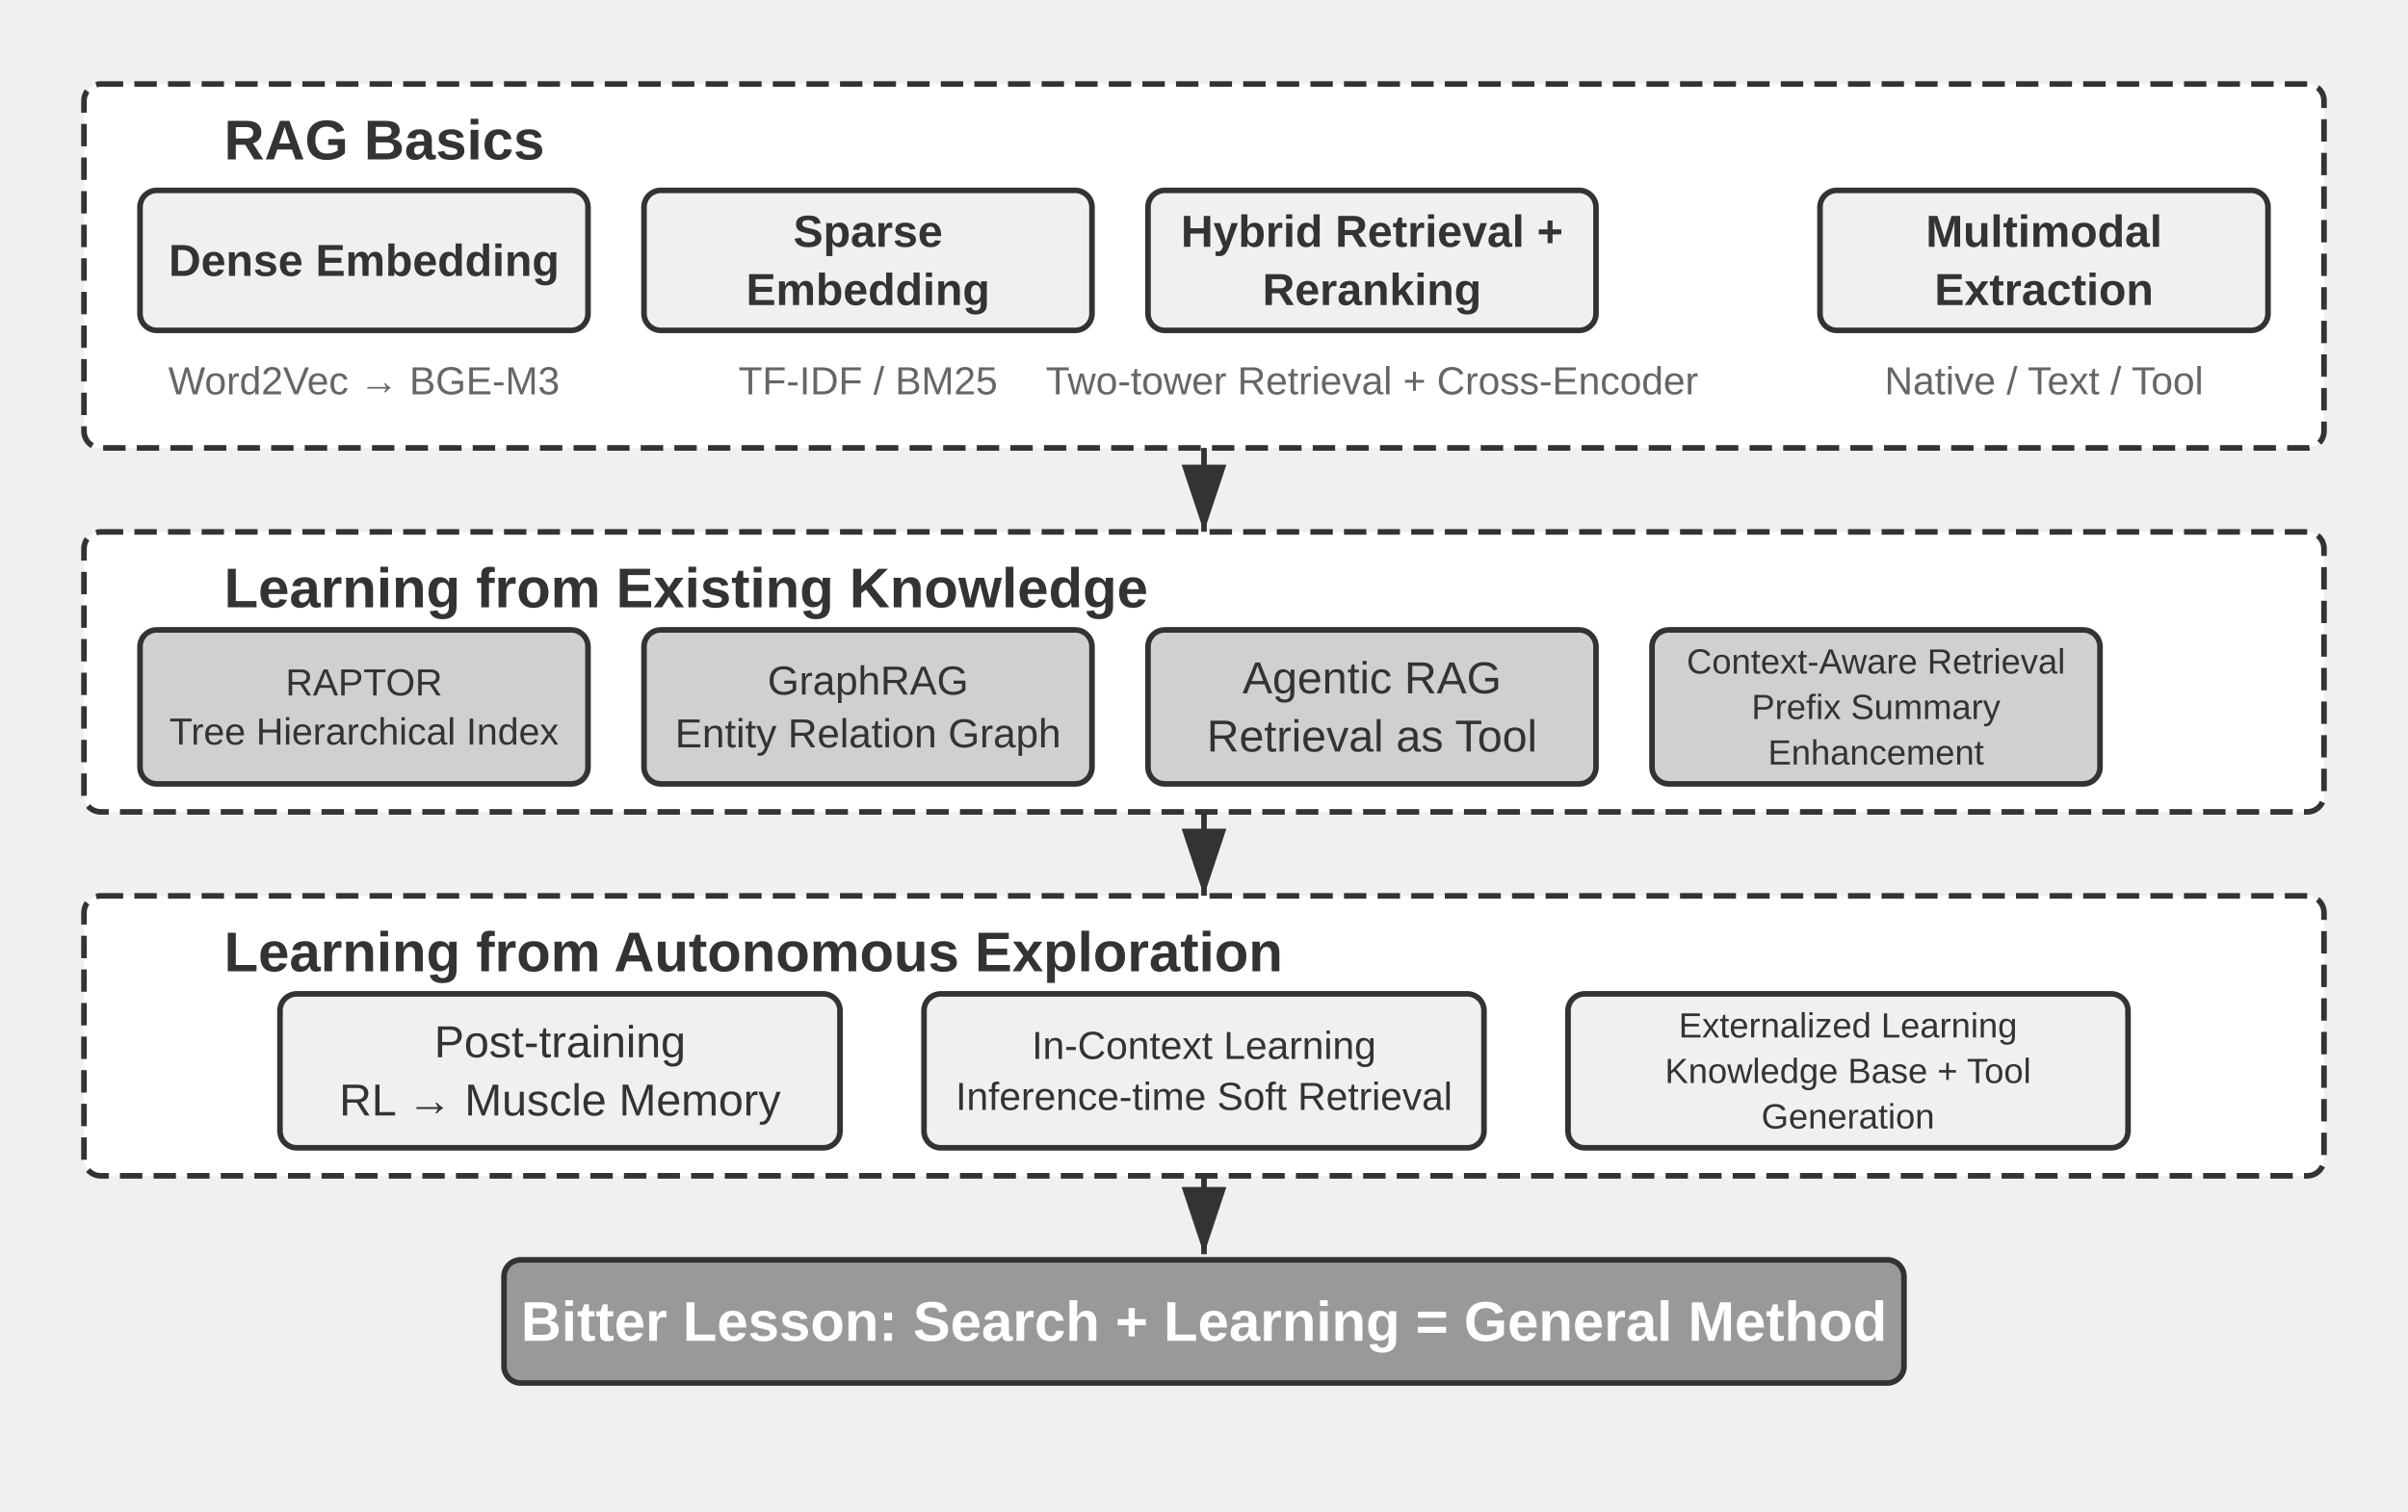
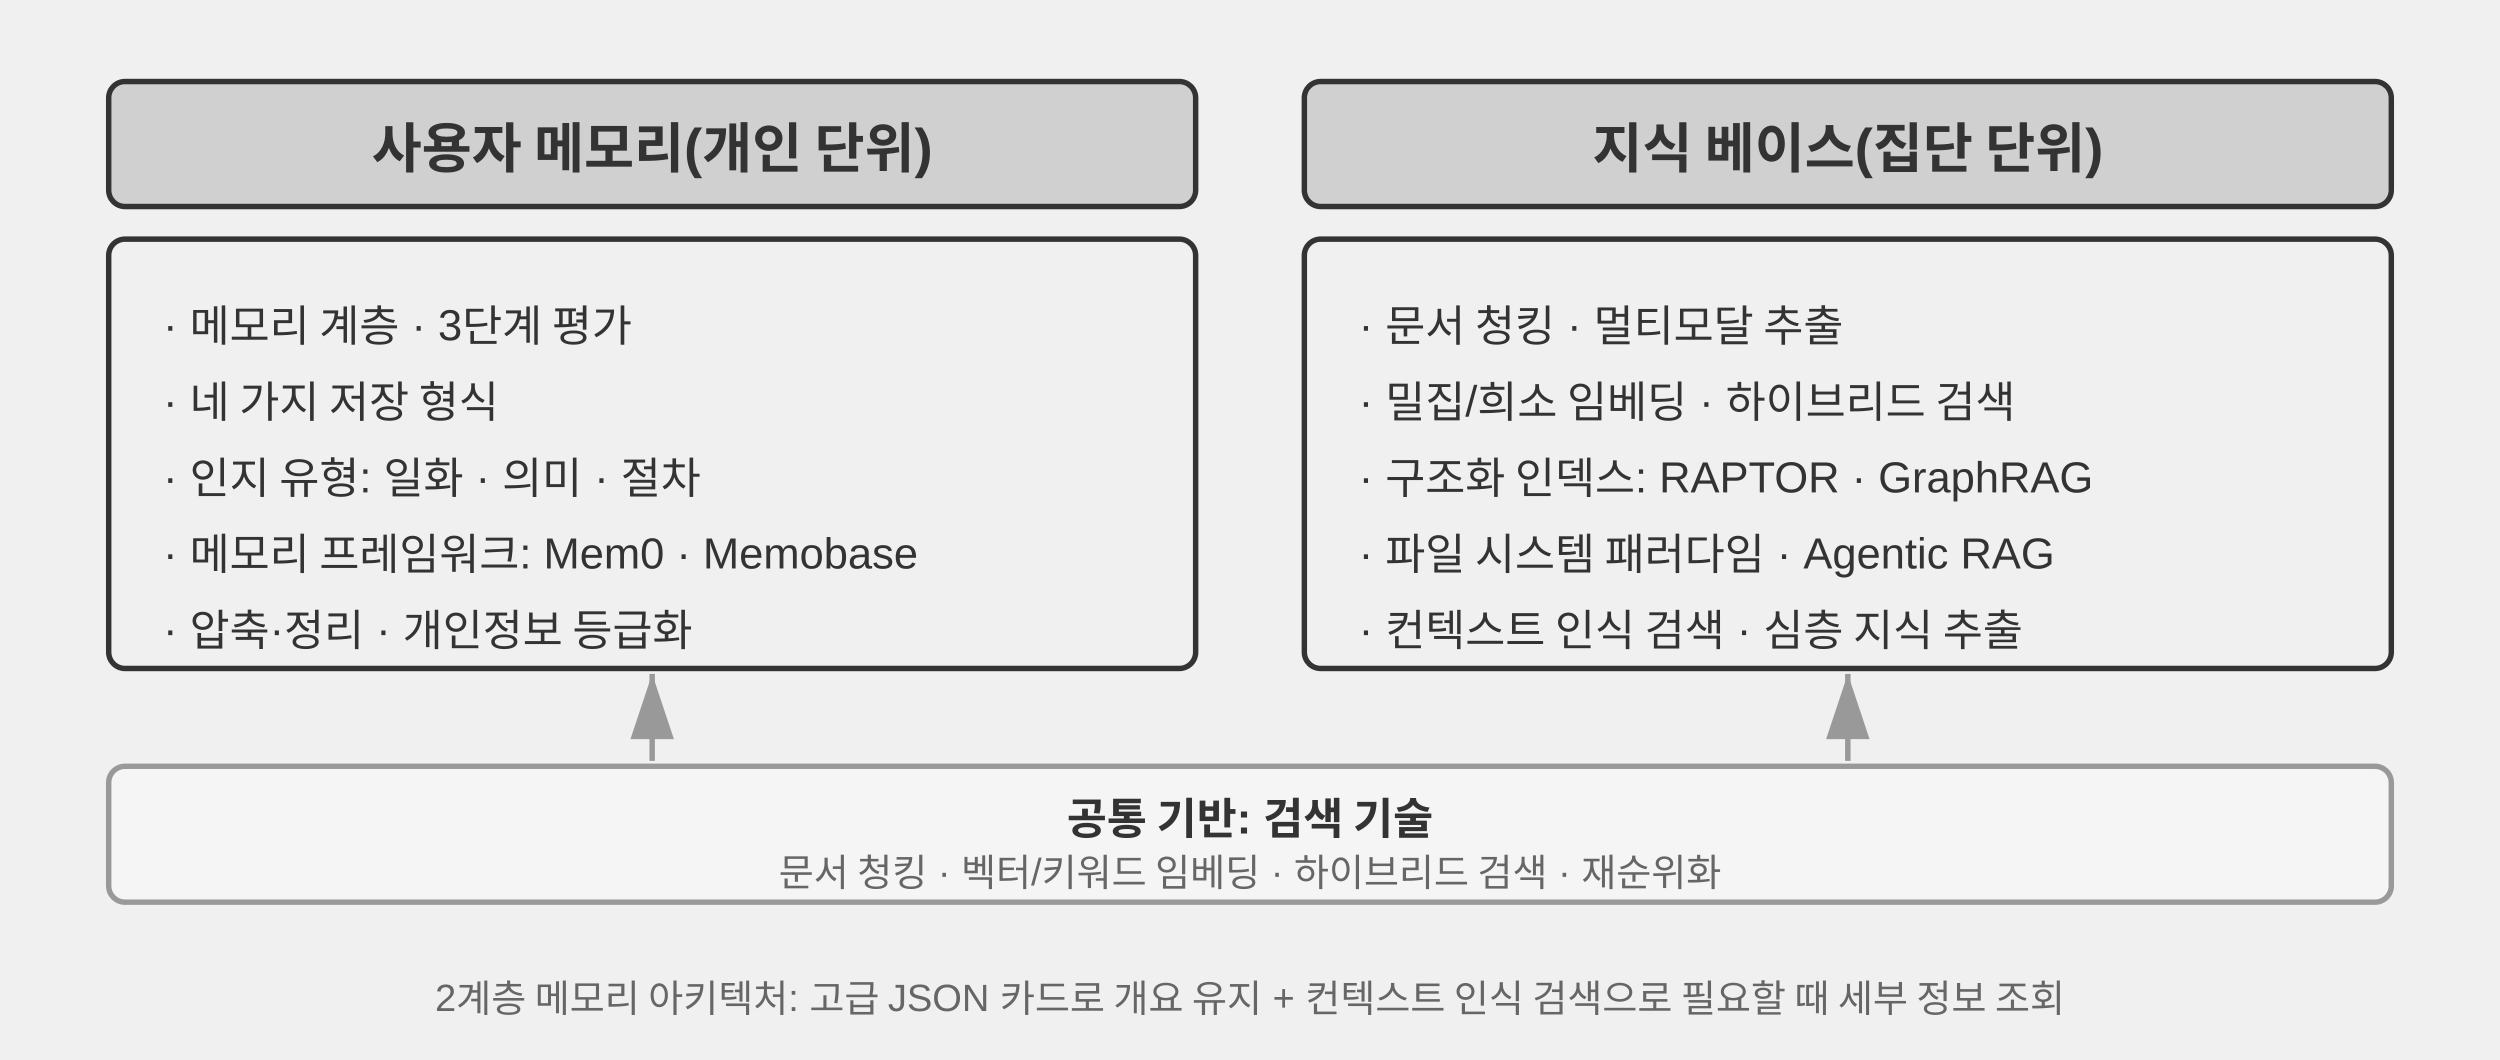
- <svg xmlns="http://www.w3.org/2000/svg" viewBox="0 40 860 540" width="860" height="540" style="background:#ffffff">
+ <svg xmlns="http://www.w3.org/2000/svg" viewBox="0 40 920 390" width="920" height="390" style="background:#ffffff">
  <defs>
    <marker id="ah" markerWidth="12" markerHeight="8" refX="12" refY="4" orient="auto">
      <polygon points="0 0, 12 4, 0 8" fill="#333333" />
    </marker>
    <marker id="ah-light" markerWidth="12" markerHeight="8" refX="12" refY="4" orient="auto">
      <polygon points="0 0, 12 4, 0 8" fill="#999999" />
    </marker>
  </defs>
-   <rect x="30" y="70" width="800" height="130" rx="6" fill="#ffffff" stroke="#333333" stroke-width="2" stroke-dasharray="8,4" />
-   <text x="80" y="90" font-family="Arial, 'Helvetica Neue', Helvetica, 'PingFang SC', 'Microsoft YaHei', sans-serif" font-size="20" fill="#333333" text-anchor="start" dominant-baseline="central" font-weight="bold">RAG Basics</text>
-   <rect x="50" y="108" width="160" height="50" rx="6" fill="#f0f0f0" stroke="#333333" stroke-width="2" />
-   <text x="130.0" y="133.0" font-family="Arial, 'Helvetica Neue', Helvetica, 'PingFang SC', 'Microsoft YaHei', sans-serif" font-size="16" fill="#333333" text-anchor="middle" dominant-baseline="central" font-weight="bold">Dense Embedding</text>
-   <text x="130" y="176" font-family="Arial, 'Helvetica Neue', Helvetica, 'PingFang SC', 'Microsoft YaHei', sans-serif" font-size="14" fill="#666666" text-anchor="middle" dominant-baseline="central" font-weight="normal">Word2Vec → BGE-M3</text>
-   <rect x="230" y="108" width="160" height="50" rx="6" fill="#f0f0f0" stroke="#333333" stroke-width="2" />
-   <text x="310.0" y="122.6" font-family="Arial, 'Helvetica Neue', Helvetica, 'PingFang SC', 'Microsoft YaHei', sans-serif" font-size="16" fill="#333333" text-anchor="middle" dominant-baseline="central" font-weight="bold">Sparse</text>
-   <text x="310.0" y="143.4" font-family="Arial, 'Helvetica Neue', Helvetica, 'PingFang SC', 'Microsoft YaHei', sans-serif" font-size="16" fill="#333333" text-anchor="middle" dominant-baseline="central" font-weight="bold">Embedding</text>
-   <text x="310" y="176" font-family="Arial, 'Helvetica Neue', Helvetica, 'PingFang SC', 'Microsoft YaHei', sans-serif" font-size="14" fill="#666666" text-anchor="middle" dominant-baseline="central" font-weight="normal">TF-IDF / BM25</text>
-   <rect x="410" y="108" width="160" height="50" rx="6" fill="#f0f0f0" stroke="#333333" stroke-width="2" />
-   <text x="490.0" y="122.6" font-family="Arial, 'Helvetica Neue', Helvetica, 'PingFang SC', 'Microsoft YaHei', sans-serif" font-size="16" fill="#333333" text-anchor="middle" dominant-baseline="central" font-weight="bold">Hybrid Retrieval +</text>
-   <text x="490.0" y="143.4" font-family="Arial, 'Helvetica Neue', Helvetica, 'PingFang SC', 'Microsoft YaHei', sans-serif" font-size="16" fill="#333333" text-anchor="middle" dominant-baseline="central" font-weight="bold">Reranking</text>
-   <text x="490" y="176" font-family="Arial, 'Helvetica Neue', Helvetica, 'PingFang SC', 'Microsoft YaHei', sans-serif" font-size="14" fill="#666666" text-anchor="middle" dominant-baseline="central" font-weight="normal">Two-tower Retrieval + Cross-Encoder</text>
-   <rect x="650" y="108" width="160" height="50" rx="6" fill="#f0f0f0" stroke="#333333" stroke-width="2" />
-   <text x="730.0" y="122.6" font-family="Arial, 'Helvetica Neue', Helvetica, 'PingFang SC', 'Microsoft YaHei', sans-serif" font-size="16" fill="#333333" text-anchor="middle" dominant-baseline="central" font-weight="bold">Multimodal</text>
-   <text x="730.0" y="143.4" font-family="Arial, 'Helvetica Neue', Helvetica, 'PingFang SC', 'Microsoft YaHei', sans-serif" font-size="16" fill="#333333" text-anchor="middle" dominant-baseline="central" font-weight="bold">Extraction</text>
-   <text x="730" y="176" font-family="Arial, 'Helvetica Neue', Helvetica, 'PingFang SC', 'Microsoft YaHei', sans-serif" font-size="14" fill="#666666" text-anchor="middle" dominant-baseline="central" font-weight="normal">Native / Text / Tool</text>
-   <line x1="430.0" y1="200" x2="430.0" y2="230" stroke="#333333" stroke-width="2" marker-end="url(#ah)" />
-   <rect x="30" y="230" width="800" height="100" rx="6" fill="#ffffff" stroke="#333333" stroke-width="2" stroke-dasharray="8,4" />
-   <text x="80" y="250" font-family="Arial, 'Helvetica Neue', Helvetica, 'PingFang SC', 'Microsoft YaHei', sans-serif" font-size="20" fill="#333333" text-anchor="start" dominant-baseline="central" font-weight="bold">Learning from Existing Knowledge</text>
-   <rect x="50" y="265" width="160" height="55" rx="6" fill="#d0d0d0" stroke="#333333" stroke-width="2" />
-   <text x="130.0" y="283.725" font-family="Arial, 'Helvetica Neue', Helvetica, 'PingFang SC', 'Microsoft YaHei', sans-serif" font-size="13.5" fill="#333333" text-anchor="middle" dominant-baseline="central" font-weight="normal">RAPTOR</text>
-   <text x="130.0" y="301.275" font-family="Arial, 'Helvetica Neue', Helvetica, 'PingFang SC', 'Microsoft YaHei', sans-serif" font-size="13.5" fill="#333333" text-anchor="middle" dominant-baseline="central" font-weight="normal">Tree Hierarchical Index</text>
-   <rect x="230" y="265" width="160" height="55" rx="6" fill="#d0d0d0" stroke="#333333" stroke-width="2" />
-   <text x="310.0" y="283.075" font-family="Arial, 'Helvetica Neue', Helvetica, 'PingFang SC', 'Microsoft YaHei', sans-serif" font-size="14.5" fill="#333333" text-anchor="middle" dominant-baseline="central" font-weight="normal">GraphRAG</text>
-   <text x="310.0" y="301.925" font-family="Arial, 'Helvetica Neue', Helvetica, 'PingFang SC', 'Microsoft YaHei', sans-serif" font-size="14.5" fill="#333333" text-anchor="middle" dominant-baseline="central" font-weight="normal">Entity Relation Graph</text>
-   <rect x="410" y="265" width="160" height="55" rx="6" fill="#d0d0d0" stroke="#333333" stroke-width="2" />
-   <text x="490.0" y="282.1" font-family="Arial, 'Helvetica Neue', Helvetica, 'PingFang SC', 'Microsoft YaHei', sans-serif" font-size="16" fill="#333333" text-anchor="middle" dominant-baseline="central" font-weight="normal">Agentic RAG</text>
-   <text x="490.0" y="302.9" font-family="Arial, 'Helvetica Neue', Helvetica, 'PingFang SC', 'Microsoft YaHei', sans-serif" font-size="16" fill="#333333" text-anchor="middle" dominant-baseline="central" font-weight="normal"> Retrieval as Tool</text>
-   <rect x="590" y="265" width="160" height="55" rx="6" fill="#d0d0d0" stroke="#333333" stroke-width="2" />
-   <text x="670.0" y="276.25" font-family="Arial, 'Helvetica Neue', Helvetica, 'PingFang SC', 'Microsoft YaHei', sans-serif" font-size="12.5" fill="#333333" text-anchor="middle" dominant-baseline="central" font-weight="normal">Context-Aware Retrieval</text>
-   <text x="670.0" y="292.5" font-family="Arial, 'Helvetica Neue', Helvetica, 'PingFang SC', 'Microsoft YaHei', sans-serif" font-size="12.5" fill="#333333" text-anchor="middle" dominant-baseline="central" font-weight="normal">Prefix Summary</text>
-   <text x="670.0" y="308.75" font-family="Arial, 'Helvetica Neue', Helvetica, 'PingFang SC', 'Microsoft YaHei', sans-serif" font-size="12.5" fill="#333333" text-anchor="middle" dominant-baseline="central" font-weight="normal">Enhancement</text>
-   <line x1="430.0" y1="330" x2="430.0" y2="360" stroke="#333333" stroke-width="2" marker-end="url(#ah)" />
-   <rect x="30" y="360" width="800" height="100" rx="6" fill="#ffffff" stroke="#333333" stroke-width="2" stroke-dasharray="8,4" />
-   <text x="80" y="380" font-family="Arial, 'Helvetica Neue', Helvetica, 'PingFang SC', 'Microsoft YaHei', sans-serif" font-size="20" fill="#333333" text-anchor="start" dominant-baseline="central" font-weight="bold">Learning from Autonomous Exploration</text>
-   <rect x="100" y="395" width="200" height="55" rx="6" fill="#f0f0f0" stroke="#333333" stroke-width="2" />
-   <text x="200.0" y="412.1" font-family="Arial, 'Helvetica Neue', Helvetica, 'PingFang SC', 'Microsoft YaHei', sans-serif" font-size="16" fill="#333333" text-anchor="middle" dominant-baseline="central" font-weight="normal">Post-training</text>
-   <text x="200.0" y="432.9" font-family="Arial, 'Helvetica Neue', Helvetica, 'PingFang SC', 'Microsoft YaHei', sans-serif" font-size="16" fill="#333333" text-anchor="middle" dominant-baseline="central" font-weight="normal"> RL → Muscle Memory</text>
-   <rect x="330" y="395" width="200" height="55" rx="6" fill="#f0f0f0" stroke="#333333" stroke-width="2" />
-   <text x="430.0" y="413.4" font-family="Arial, 'Helvetica Neue', Helvetica, 'PingFang SC', 'Microsoft YaHei', sans-serif" font-size="14.0" fill="#333333" text-anchor="middle" dominant-baseline="central" font-weight="normal">In-Context Learning</text>
-   <text x="430.0" y="431.6" font-family="Arial, 'Helvetica Neue', Helvetica, 'PingFang SC', 'Microsoft YaHei', sans-serif" font-size="14.0" fill="#333333" text-anchor="middle" dominant-baseline="central" font-weight="normal">Inference-time Soft Retrieval</text>
-   <rect x="560" y="395" width="200" height="55" rx="6" fill="#f0f0f0" stroke="#333333" stroke-width="2" />
-   <text x="660.0" y="406.25" font-family="Arial, 'Helvetica Neue', Helvetica, 'PingFang SC', 'Microsoft YaHei', sans-serif" font-size="12.5" fill="#333333" text-anchor="middle" dominant-baseline="central" font-weight="normal">Externalized Learning</text>
-   <text x="660.0" y="422.5" font-family="Arial, 'Helvetica Neue', Helvetica, 'PingFang SC', 'Microsoft YaHei', sans-serif" font-size="12.5" fill="#333333" text-anchor="middle" dominant-baseline="central" font-weight="normal">Knowledge Base + Tool</text>
-   <text x="660.0" y="438.75" font-family="Arial, 'Helvetica Neue', Helvetica, 'PingFang SC', 'Microsoft YaHei', sans-serif" font-size="12.5" fill="#333333" text-anchor="middle" dominant-baseline="central" font-weight="normal">Generation</text>
-   <rect x="180" y="490" width="500" height="44" rx="6" fill="#999999" stroke="#333333" stroke-width="2" />
-   <text x="430.0" y="512" font-family="Arial, 'Helvetica Neue', Helvetica, 'PingFang SC', 'Microsoft YaHei', sans-serif" font-size="20" fill="#ffffff" text-anchor="middle" dominant-baseline="central" font-weight="bold">Bitter Lesson: Search + Learning = General Method</text>
-   <line x1="430.0" y1="460" x2="430.0" y2="488" stroke="#333333" stroke-width="2" marker-end="url(#ah)" />
+   <rect x="40" y="70" width="400" height="46" rx="6" fill="#d0d0d0" stroke="#333333" stroke-width="2" />
+   <text x="240" y="93" font-family="'Apple SD Gothic Neo', 'Malgun Gothic', Arial, sans-serif" font-size="20" fill="#333333" text-anchor="middle" dominant-baseline="central" font-weight="bold">사용자 메모리(개인 단위)</text>
+   <rect x="480" y="70" width="400" height="46" rx="6" fill="#d0d0d0" stroke="#333333" stroke-width="2" />
+   <text x="680" y="93" font-family="'Apple SD Gothic Neo', 'Malgun Gothic', Arial, sans-serif" font-size="20" fill="#333333" text-anchor="middle" dominant-baseline="central" font-weight="bold">지식 베이스(집단 단위)</text>
+   <rect x="40" y="128" width="400" height="158" rx="6" fill="#f0f0f0" stroke="#333333" stroke-width="2" />
+   <text x="60" y="156" font-family="'Apple SD Gothic Neo', 'Malgun Gothic', Arial, sans-serif" font-size="16" fill="#333333" text-anchor="start" dominant-baseline="central" font-weight="normal">· 메모리 계층 · 3단계 평가</text>
+   <text x="60" y="184" font-family="'Apple SD Gothic Neo', 'Malgun Gothic', Arial, sans-serif" font-size="16" fill="#333333" text-anchor="start" dominant-baseline="central" font-weight="normal">· 네 가지 저장 형식</text>
+   <text x="60" y="212" font-family="'Apple SD Gothic Neo', 'Malgun Gothic', Arial, sans-serif" font-size="16" fill="#333333" text-anchor="start" dominant-baseline="central" font-weight="normal">· 인지 유형: 일화 · 의미 · 절차</text>
+   <text x="60" y="240" font-family="'Apple SD Gothic Neo', 'Malgun Gothic', Arial, sans-serif" font-size="16" fill="#333333" text-anchor="start" dominant-baseline="central" font-weight="normal">· 메모리 프레임워크: Mem0 · Memobase</text>
+   <text x="60" y="268" font-family="'Apple SD Gothic Neo', 'Malgun Gothic', Arial, sans-serif" font-size="16" fill="#333333" text-anchor="start" dominant-baseline="central" font-weight="normal">· 압축·정리 · 개인정보 등급화</text>
+   <rect x="480" y="128" width="400" height="158" rx="6" fill="#f0f0f0" stroke="#333333" stroke-width="2" />
+   <text x="500" y="156" font-family="'Apple SD Gothic Neo', 'Malgun Gothic', Arial, sans-serif" font-size="16" fill="#333333" text-anchor="start" dominant-baseline="central" font-weight="normal">· 문서 청킹 · 멀티모달 추출</text>
+   <text x="500" y="184" font-family="'Apple SD Gothic Neo', 'Malgun Gothic', Arial, sans-serif" font-size="16" fill="#333333" text-anchor="start" dominant-baseline="central" font-weight="normal">· 밀집/희소 임베딩 · 하이브리드 검색</text>
+   <text x="500" y="212" font-family="'Apple SD Gothic Neo', 'Malgun Gothic', Arial, sans-serif" font-size="16" fill="#333333" text-anchor="start" dominant-baseline="central" font-weight="normal">· 구조화 인덱스: RAPTOR · GraphRAG</text>
+   <text x="500" y="240" font-family="'Apple SD Gothic Neo', 'Malgun Gothic', Arial, sans-serif" font-size="16" fill="#333333" text-anchor="start" dominant-baseline="central" font-weight="normal">· 파일 시스템 패러다임 · Agentic RAG</text>
+   <text x="500" y="268" font-family="'Apple SD Gothic Neo', 'Malgun Gothic', Arial, sans-serif" font-size="16" fill="#333333" text-anchor="start" dominant-baseline="central" font-weight="normal">· 컨텍스트 인식 검색 · 심층 지식 추출</text>
+   <line x1="240" y1="320" x2="240" y2="288" stroke="#999999" stroke-width="2" marker-end="url(#ah-light)" />
+   <line x1="680" y1="320" x2="680" y2="288" stroke="#999999" stroke-width="2" marker-end="url(#ah-light)" />
+   <rect x="40" y="322" width="840" height="50" rx="6" fill="#f5f5f5" stroke="#999999" stroke-width="2" />
+   <text x="460" y="340" font-family="'Apple SD Gothic Neo', 'Malgun Gothic', Arial, sans-serif" font-size="16" fill="#333333" text-anchor="middle" dominant-baseline="central" font-weight="bold">공통 기반: 검색 기술</text>
+   <text x="460" y="360" font-family="'Apple SD Gothic Neo', 'Malgun Gothic', Arial, sans-serif" font-size="14" fill="#666666" text-anchor="middle" dominant-baseline="central" font-weight="normal">문서 청킹 · 벡터/키워드 임베딩 · 하이브리드 검색 · 재순위화</text>
+   <text x="460" y="404" font-family="'Apple SD Gothic Neo', 'Malgun Gothic', Arial, sans-serif" font-size="14" fill="#666666" text-anchor="middle" dominant-baseline="central" font-weight="normal">2계층 메모리 아키텍처: 고급 JSON 카드로 개요 유지 + 컨텍스트 인식 검색으로 필요할 때 세부 정보 조회</text>
</svg>
